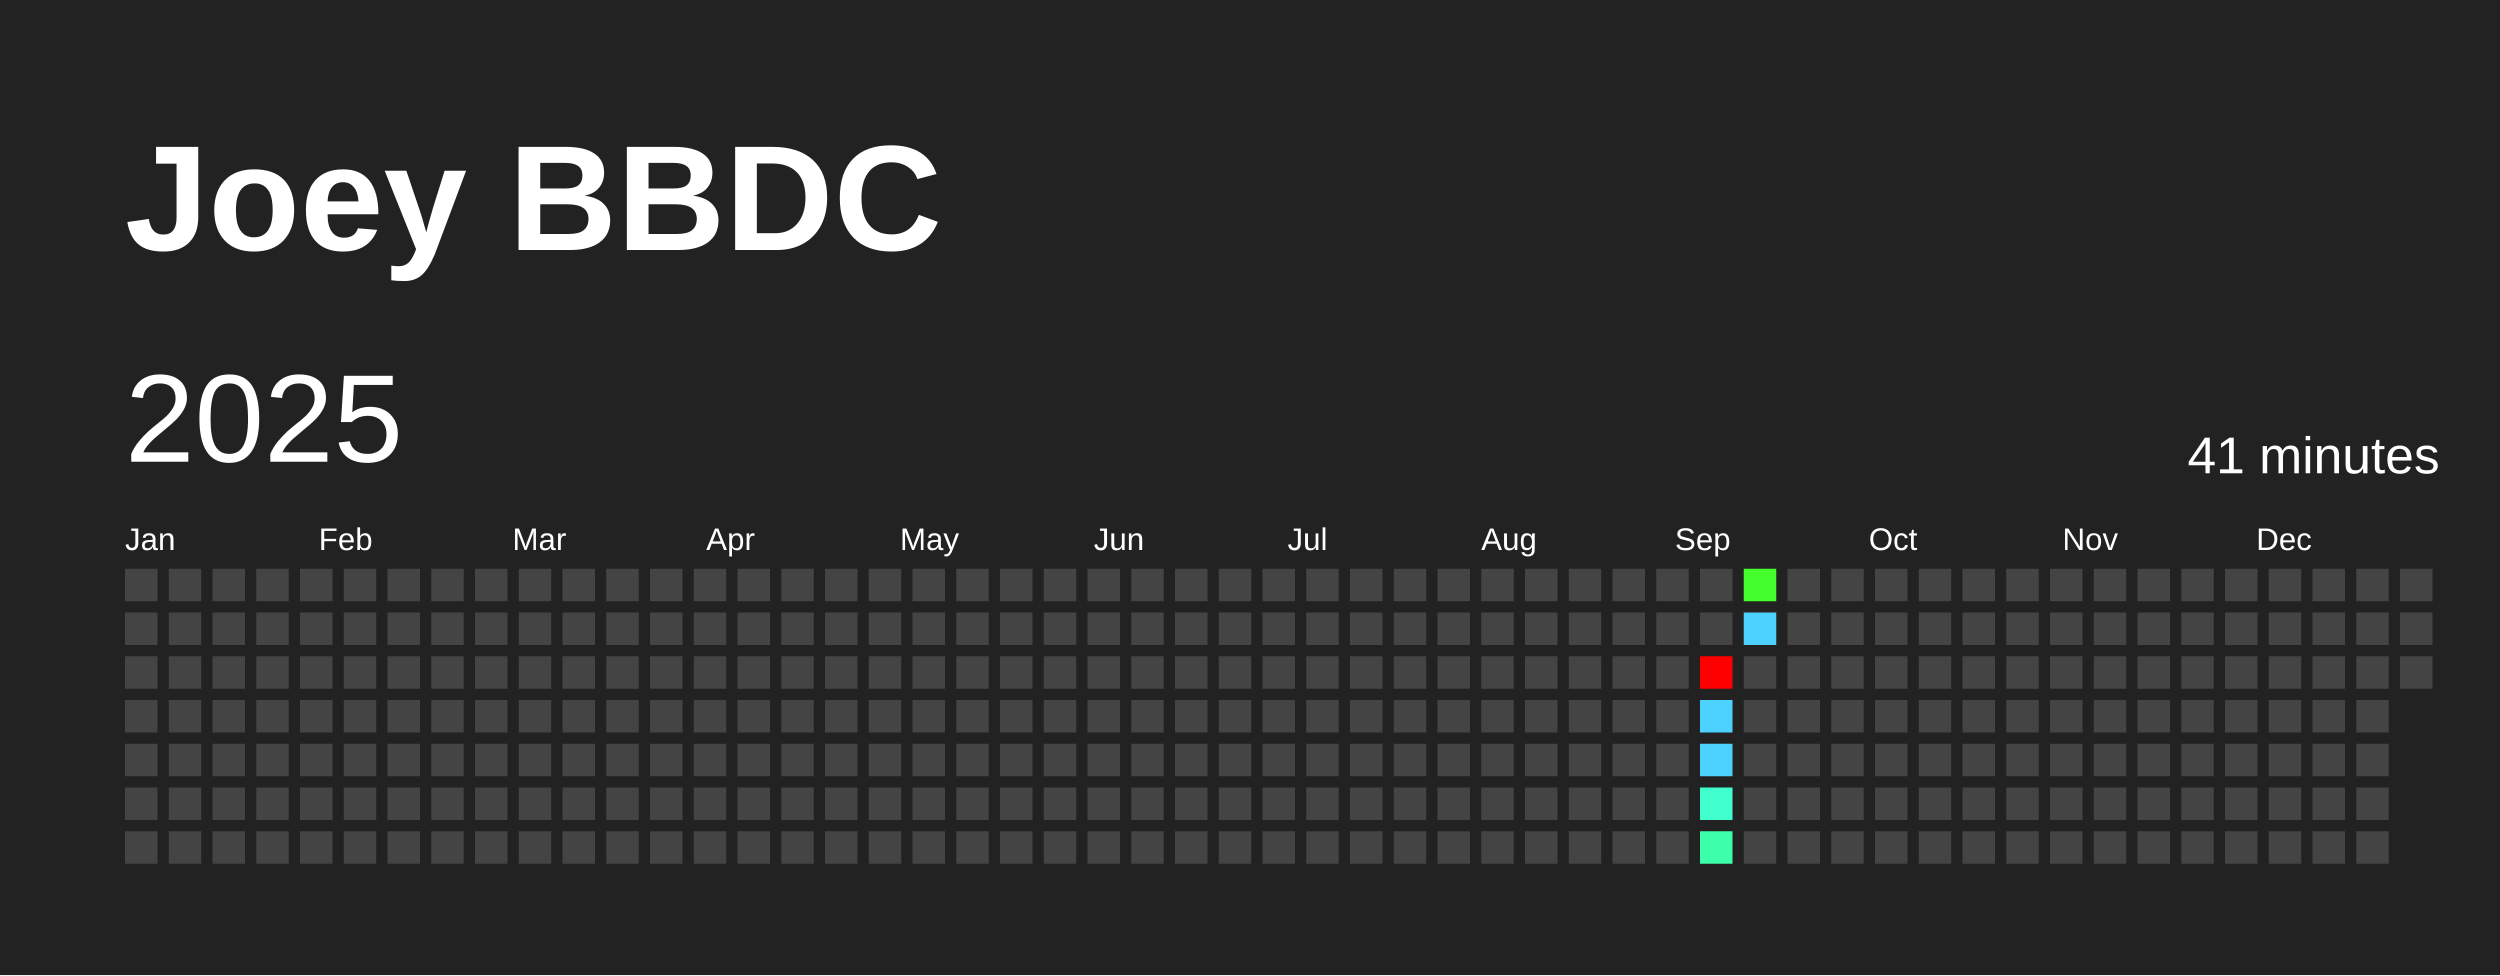
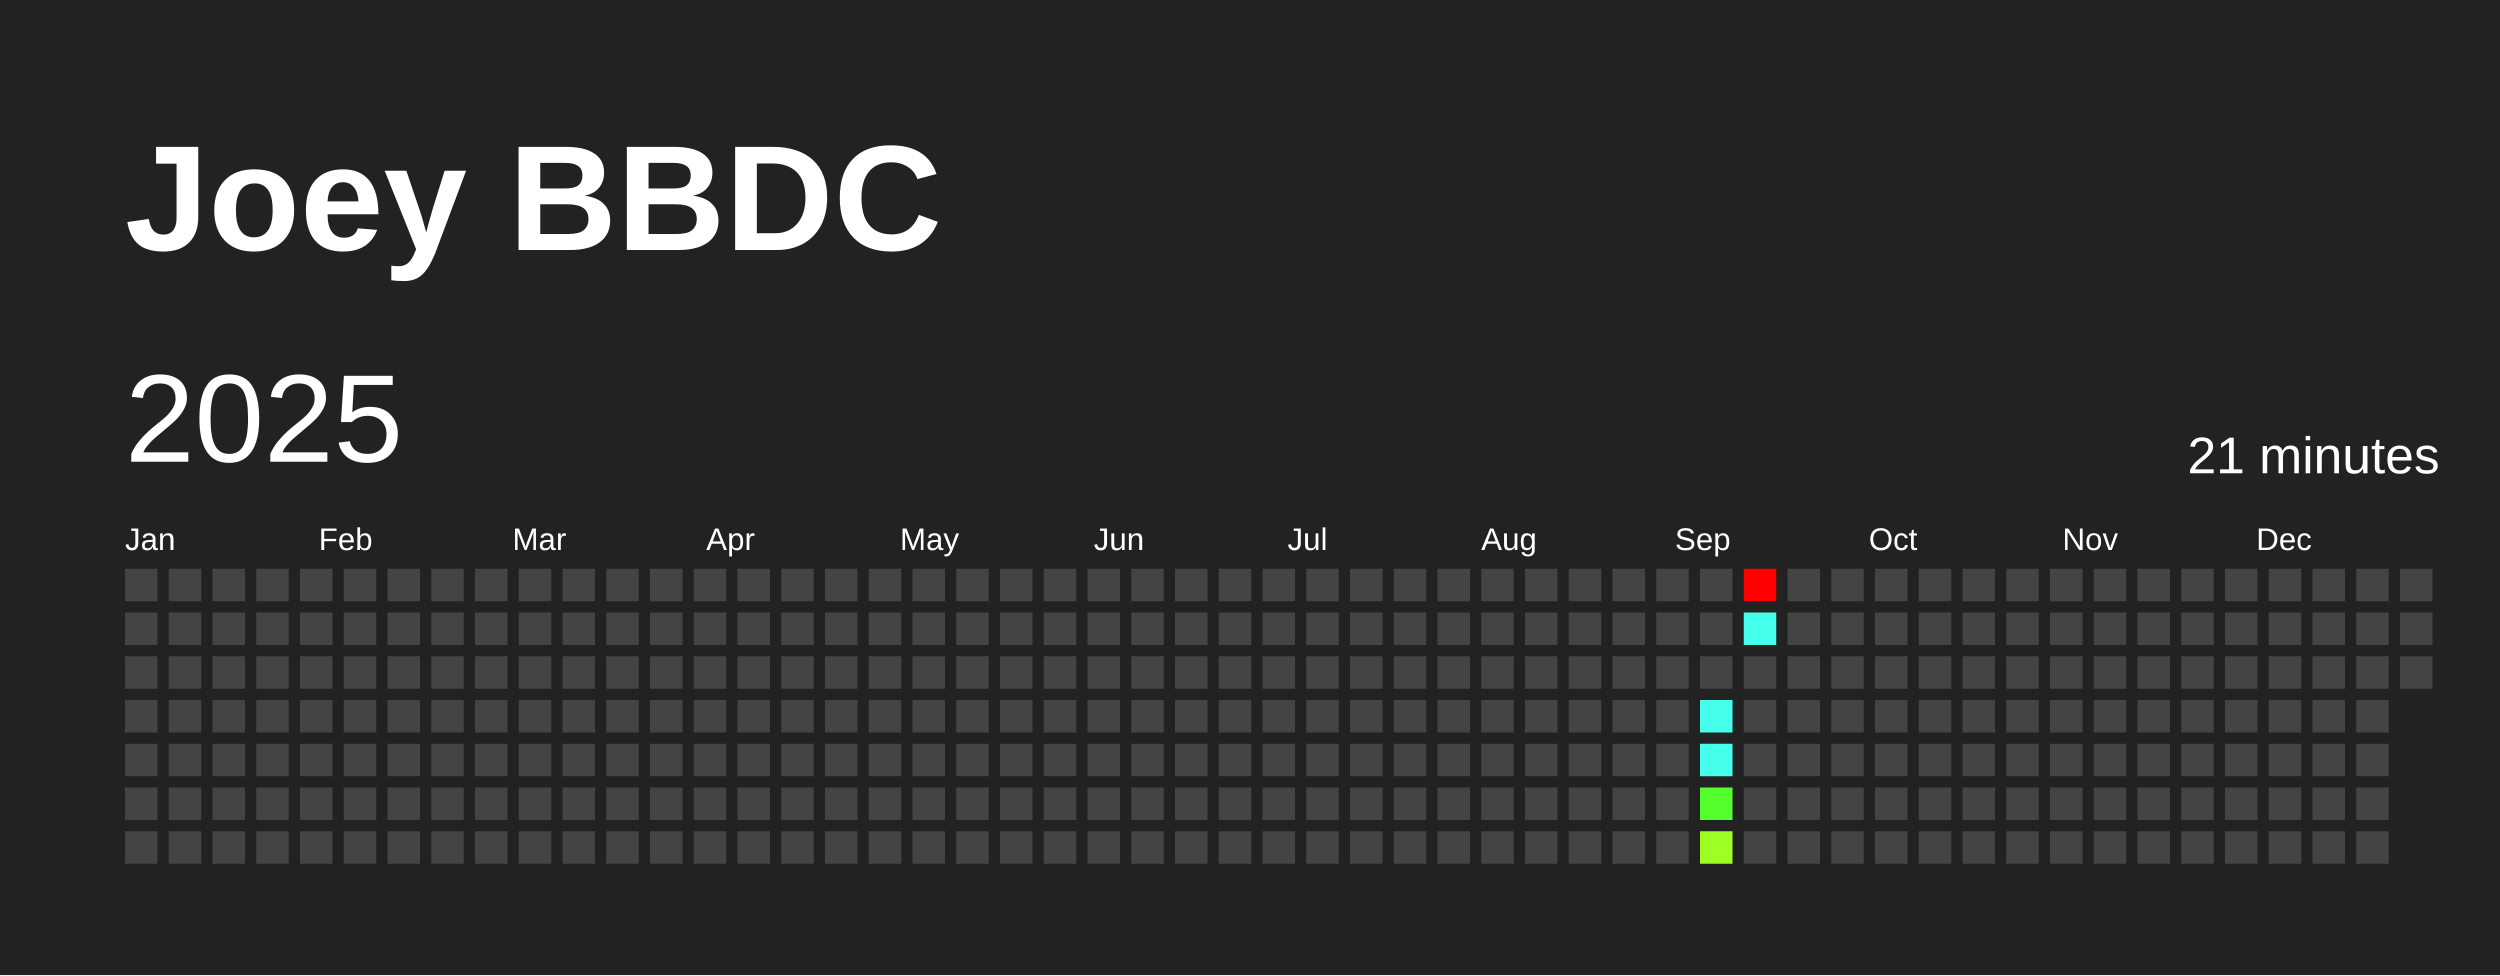
<svg xmlns="http://www.w3.org/2000/svg" baseProfile="full" height="78mm" version="1.1" viewBox="0,0,200,78" width="200mm">
  <defs />
  <rect fill="#222222" height="78" width="200" x="0" y="0" />
  <text fill="#FFFFFF" style="font-size:12px; font-family:Arial; font-weight:bold;" x="10" y="20">Joey BBDC</text>
  <text dominant-baseline="hanging" fill="#FFFFFF" style="font-size:10.0px; font-family:Arial;" x="10" y="30">2025</text>
-   <text dominant-baseline="hanging" fill="#FFFFFF" style="font-size:4.125px; font-family:Arial;" x="175" y="35">41 minutes</text>
+   <text dominant-baseline="hanging" fill="#FFFFFF" style="font-size:4.125px; font-family:Arial;" x="175" y="35">21 minutes</text>
  <text fill="#FFFFFF" style="font-size:2.5px; font-family:Arial" x="10.0" y="44">Jan</text>
  <text fill="#FFFFFF" style="font-size:2.5px; font-family:Arial" x="25.5" y="44">Feb</text>
  <text fill="#FFFFFF" style="font-size:2.5px; font-family:Arial" x="41.0" y="44">Mar</text>
  <text fill="#FFFFFF" style="font-size:2.5px; font-family:Arial" x="56.5" y="44">Apr</text>
  <text fill="#FFFFFF" style="font-size:2.5px; font-family:Arial" x="72.0" y="44">May</text>
  <text fill="#FFFFFF" style="font-size:2.5px; font-family:Arial" x="87.5" y="44">Jun</text>
  <text fill="#FFFFFF" style="font-size:2.5px; font-family:Arial" x="103.0" y="44">Jul</text>
  <text fill="#FFFFFF" style="font-size:2.5px; font-family:Arial" x="118.5" y="44">Aug</text>
  <text fill="#FFFFFF" style="font-size:2.5px; font-family:Arial" x="134.0" y="44">Sep</text>
  <text fill="#FFFFFF" style="font-size:2.5px; font-family:Arial" x="149.5" y="44">Oct</text>
  <text fill="#FFFFFF" style="font-size:2.5px; font-family:Arial" x="165.0" y="44">Nov</text>
  <text fill="#FFFFFF" style="font-size:2.5px; font-family:Arial" x="180.5" y="44">Dec</text>
  <rect fill="#444444" height="2.6" width="2.6" x="10.0" y="45.5" />
  <rect fill="#444444" height="2.6" width="2.6" x="10.0" y="49.0" />
  <rect fill="#444444" height="2.6" width="2.6" x="10.0" y="52.5" />
  <rect fill="#444444" height="2.6" width="2.6" x="10.0" y="56.0" />
  <rect fill="#444444" height="2.6" width="2.6" x="10.0" y="59.5" />
  <rect fill="#444444" height="2.6" width="2.6" x="10.0" y="63.0" />
  <rect fill="#444444" height="2.6" width="2.6" x="10.0" y="66.5" />
  <rect fill="#444444" height="2.6" width="2.6" x="13.5" y="45.5" />
  <rect fill="#444444" height="2.6" width="2.6" x="13.5" y="49.0" />
  <rect fill="#444444" height="2.6" width="2.6" x="13.5" y="52.5" />
  <rect fill="#444444" height="2.6" width="2.6" x="13.5" y="56.0" />
  <rect fill="#444444" height="2.6" width="2.6" x="13.5" y="59.5" />
  <rect fill="#444444" height="2.6" width="2.6" x="13.5" y="63.0" />
  <rect fill="#444444" height="2.6" width="2.6" x="13.5" y="66.5" />
  <rect fill="#444444" height="2.6" width="2.6" x="17.0" y="45.5" />
  <rect fill="#444444" height="2.6" width="2.6" x="17.0" y="49.0" />
  <rect fill="#444444" height="2.6" width="2.6" x="17.0" y="52.5" />
  <rect fill="#444444" height="2.6" width="2.6" x="17.0" y="56.0" />
  <rect fill="#444444" height="2.6" width="2.6" x="17.0" y="59.5" />
  <rect fill="#444444" height="2.6" width="2.6" x="17.0" y="63.0" />
  <rect fill="#444444" height="2.6" width="2.6" x="17.0" y="66.5" />
  <rect fill="#444444" height="2.6" width="2.6" x="20.5" y="45.5" />
  <rect fill="#444444" height="2.6" width="2.6" x="20.5" y="49.0" />
  <rect fill="#444444" height="2.6" width="2.6" x="20.5" y="52.5" />
  <rect fill="#444444" height="2.6" width="2.6" x="20.5" y="56.0" />
  <rect fill="#444444" height="2.6" width="2.6" x="20.5" y="59.5" />
  <rect fill="#444444" height="2.6" width="2.6" x="20.5" y="63.0" />
  <rect fill="#444444" height="2.6" width="2.6" x="20.5" y="66.5" />
  <rect fill="#444444" height="2.6" width="2.6" x="24.0" y="45.5" />
  <rect fill="#444444" height="2.6" width="2.6" x="24.0" y="49.0" />
  <rect fill="#444444" height="2.6" width="2.6" x="24.0" y="52.5" />
  <rect fill="#444444" height="2.6" width="2.6" x="24.0" y="56.0" />
  <rect fill="#444444" height="2.6" width="2.6" x="24.0" y="59.5" />
  <rect fill="#444444" height="2.6" width="2.6" x="24.0" y="63.0" />
  <rect fill="#444444" height="2.6" width="2.6" x="24.0" y="66.5" />
  <rect fill="#444444" height="2.6" width="2.6" x="27.5" y="45.5" />
  <rect fill="#444444" height="2.6" width="2.6" x="27.5" y="49.0" />
  <rect fill="#444444" height="2.6" width="2.6" x="27.5" y="52.5" />
  <rect fill="#444444" height="2.6" width="2.6" x="27.5" y="56.0" />
  <rect fill="#444444" height="2.6" width="2.6" x="27.5" y="59.5" />
  <rect fill="#444444" height="2.6" width="2.6" x="27.5" y="63.0" />
  <rect fill="#444444" height="2.6" width="2.6" x="27.5" y="66.5" />
  <rect fill="#444444" height="2.6" width="2.6" x="31.0" y="45.5" />
  <rect fill="#444444" height="2.6" width="2.6" x="31.0" y="49.0" />
  <rect fill="#444444" height="2.6" width="2.6" x="31.0" y="52.5" />
  <rect fill="#444444" height="2.6" width="2.6" x="31.0" y="56.0" />
  <rect fill="#444444" height="2.6" width="2.6" x="31.0" y="59.5" />
  <rect fill="#444444" height="2.6" width="2.6" x="31.0" y="63.0" />
  <rect fill="#444444" height="2.6" width="2.6" x="31.0" y="66.5" />
  <rect fill="#444444" height="2.6" width="2.6" x="34.5" y="45.5" />
  <rect fill="#444444" height="2.6" width="2.6" x="34.5" y="49.0" />
  <rect fill="#444444" height="2.6" width="2.6" x="34.5" y="52.5" />
  <rect fill="#444444" height="2.6" width="2.6" x="34.5" y="56.0" />
  <rect fill="#444444" height="2.6" width="2.6" x="34.5" y="59.5" />
  <rect fill="#444444" height="2.6" width="2.6" x="34.5" y="63.0" />
  <rect fill="#444444" height="2.6" width="2.6" x="34.5" y="66.5" />
  <rect fill="#444444" height="2.6" width="2.6" x="38.0" y="45.5" />
  <rect fill="#444444" height="2.6" width="2.6" x="38.0" y="49.0" />
  <rect fill="#444444" height="2.6" width="2.6" x="38.0" y="52.5" />
  <rect fill="#444444" height="2.6" width="2.6" x="38.0" y="56.0" />
  <rect fill="#444444" height="2.6" width="2.6" x="38.0" y="59.5" />
  <rect fill="#444444" height="2.6" width="2.6" x="38.0" y="63.0" />
  <rect fill="#444444" height="2.6" width="2.6" x="38.0" y="66.5" />
  <rect fill="#444444" height="2.6" width="2.6" x="41.5" y="45.5" />
  <rect fill="#444444" height="2.6" width="2.6" x="41.5" y="49.0" />
  <rect fill="#444444" height="2.6" width="2.6" x="41.5" y="52.5" />
  <rect fill="#444444" height="2.6" width="2.6" x="41.5" y="56.0" />
  <rect fill="#444444" height="2.6" width="2.6" x="41.5" y="59.5" />
  <rect fill="#444444" height="2.6" width="2.6" x="41.5" y="63.0" />
  <rect fill="#444444" height="2.6" width="2.6" x="41.5" y="66.5" />
  <rect fill="#444444" height="2.6" width="2.6" x="45.0" y="45.5" />
  <rect fill="#444444" height="2.6" width="2.6" x="45.0" y="49.0" />
  <rect fill="#444444" height="2.6" width="2.6" x="45.0" y="52.5" />
  <rect fill="#444444" height="2.6" width="2.6" x="45.0" y="56.0" />
  <rect fill="#444444" height="2.6" width="2.6" x="45.0" y="59.5" />
  <rect fill="#444444" height="2.6" width="2.6" x="45.0" y="63.0" />
  <rect fill="#444444" height="2.6" width="2.6" x="45.0" y="66.5" />
  <rect fill="#444444" height="2.6" width="2.6" x="48.5" y="45.5" />
  <rect fill="#444444" height="2.6" width="2.6" x="48.5" y="49.0" />
  <rect fill="#444444" height="2.6" width="2.6" x="48.5" y="52.5" />
  <rect fill="#444444" height="2.6" width="2.6" x="48.5" y="56.0" />
  <rect fill="#444444" height="2.6" width="2.6" x="48.5" y="59.5" />
  <rect fill="#444444" height="2.6" width="2.6" x="48.5" y="63.0" />
  <rect fill="#444444" height="2.6" width="2.6" x="48.5" y="66.5" />
  <rect fill="#444444" height="2.6" width="2.6" x="52.0" y="45.5" />
  <rect fill="#444444" height="2.6" width="2.6" x="52.0" y="49.0" />
  <rect fill="#444444" height="2.6" width="2.6" x="52.0" y="52.5" />
  <rect fill="#444444" height="2.6" width="2.6" x="52.0" y="56.0" />
  <rect fill="#444444" height="2.6" width="2.6" x="52.0" y="59.5" />
  <rect fill="#444444" height="2.6" width="2.6" x="52.0" y="63.0" />
  <rect fill="#444444" height="2.6" width="2.6" x="52.0" y="66.5" />
  <rect fill="#444444" height="2.6" width="2.6" x="55.5" y="45.5" />
  <rect fill="#444444" height="2.6" width="2.6" x="55.5" y="49.0" />
  <rect fill="#444444" height="2.6" width="2.6" x="55.5" y="52.5" />
  <rect fill="#444444" height="2.6" width="2.6" x="55.5" y="56.0" />
  <rect fill="#444444" height="2.6" width="2.6" x="55.5" y="59.5" />
  <rect fill="#444444" height="2.6" width="2.6" x="55.5" y="63.0" />
  <rect fill="#444444" height="2.6" width="2.6" x="55.5" y="66.5" />
  <rect fill="#444444" height="2.6" width="2.6" x="59.0" y="45.5" />
  <rect fill="#444444" height="2.6" width="2.6" x="59.0" y="49.0" />
  <rect fill="#444444" height="2.6" width="2.6" x="59.0" y="52.5" />
  <rect fill="#444444" height="2.6" width="2.6" x="59.0" y="56.0" />
  <rect fill="#444444" height="2.6" width="2.6" x="59.0" y="59.5" />
  <rect fill="#444444" height="2.6" width="2.6" x="59.0" y="63.0" />
  <rect fill="#444444" height="2.6" width="2.6" x="59.0" y="66.5" />
  <rect fill="#444444" height="2.6" width="2.6" x="62.5" y="45.5" />
  <rect fill="#444444" height="2.6" width="2.6" x="62.5" y="49.0" />
  <rect fill="#444444" height="2.6" width="2.6" x="62.5" y="52.5" />
  <rect fill="#444444" height="2.6" width="2.6" x="62.5" y="56.0" />
  <rect fill="#444444" height="2.6" width="2.6" x="62.5" y="59.5" />
  <rect fill="#444444" height="2.6" width="2.6" x="62.5" y="63.0" />
  <rect fill="#444444" height="2.6" width="2.6" x="62.5" y="66.5" />
  <rect fill="#444444" height="2.6" width="2.6" x="66.0" y="45.5" />
  <rect fill="#444444" height="2.6" width="2.6" x="66.0" y="49.0" />
  <rect fill="#444444" height="2.6" width="2.6" x="66.0" y="52.5" />
  <rect fill="#444444" height="2.6" width="2.6" x="66.0" y="56.0" />
  <rect fill="#444444" height="2.6" width="2.6" x="66.0" y="59.5" />
  <rect fill="#444444" height="2.6" width="2.6" x="66.0" y="63.0" />
  <rect fill="#444444" height="2.6" width="2.6" x="66.0" y="66.5" />
  <rect fill="#444444" height="2.6" width="2.6" x="69.5" y="45.5" />
  <rect fill="#444444" height="2.6" width="2.6" x="69.5" y="49.0" />
  <rect fill="#444444" height="2.6" width="2.6" x="69.5" y="52.5" />
  <rect fill="#444444" height="2.6" width="2.6" x="69.5" y="56.0" />
  <rect fill="#444444" height="2.6" width="2.6" x="69.5" y="59.5" />
  <rect fill="#444444" height="2.6" width="2.6" x="69.5" y="63.0" />
  <rect fill="#444444" height="2.6" width="2.6" x="69.5" y="66.5" />
  <rect fill="#444444" height="2.6" width="2.6" x="73.0" y="45.5" />
  <rect fill="#444444" height="2.6" width="2.6" x="73.0" y="49.0" />
  <rect fill="#444444" height="2.6" width="2.6" x="73.0" y="52.5" />
  <rect fill="#444444" height="2.6" width="2.6" x="73.0" y="56.0" />
  <rect fill="#444444" height="2.6" width="2.6" x="73.0" y="59.5" />
  <rect fill="#444444" height="2.6" width="2.6" x="73.0" y="63.0" />
  <rect fill="#444444" height="2.6" width="2.6" x="73.0" y="66.5" />
  <rect fill="#444444" height="2.6" width="2.6" x="76.5" y="45.5" />
  <rect fill="#444444" height="2.6" width="2.6" x="76.5" y="49.0" />
  <rect fill="#444444" height="2.6" width="2.6" x="76.5" y="52.5" />
  <rect fill="#444444" height="2.6" width="2.6" x="76.5" y="56.0" />
  <rect fill="#444444" height="2.6" width="2.6" x="76.5" y="59.5" />
  <rect fill="#444444" height="2.6" width="2.6" x="76.5" y="63.0" />
  <rect fill="#444444" height="2.6" width="2.6" x="76.5" y="66.5" />
  <rect fill="#444444" height="2.6" width="2.6" x="80.0" y="45.5" />
  <rect fill="#444444" height="2.6" width="2.6" x="80.0" y="49.0" />
  <rect fill="#444444" height="2.6" width="2.6" x="80.0" y="52.5" />
  <rect fill="#444444" height="2.6" width="2.6" x="80.0" y="56.0" />
  <rect fill="#444444" height="2.6" width="2.6" x="80.0" y="59.5" />
  <rect fill="#444444" height="2.6" width="2.6" x="80.0" y="63.0" />
  <rect fill="#444444" height="2.6" width="2.6" x="80.0" y="66.5" />
  <rect fill="#444444" height="2.6" width="2.6" x="83.5" y="45.5" />
  <rect fill="#444444" height="2.6" width="2.6" x="83.5" y="49.0" />
  <rect fill="#444444" height="2.6" width="2.6" x="83.5" y="52.5" />
  <rect fill="#444444" height="2.6" width="2.6" x="83.5" y="56.0" />
  <rect fill="#444444" height="2.6" width="2.6" x="83.5" y="59.5" />
  <rect fill="#444444" height="2.6" width="2.6" x="83.5" y="63.0" />
  <rect fill="#444444" height="2.6" width="2.6" x="83.5" y="66.5" />
  <rect fill="#444444" height="2.6" width="2.6" x="87.0" y="45.5" />
  <rect fill="#444444" height="2.6" width="2.6" x="87.0" y="49.0" />
  <rect fill="#444444" height="2.6" width="2.6" x="87.0" y="52.5" />
  <rect fill="#444444" height="2.6" width="2.6" x="87.0" y="56.0" />
  <rect fill="#444444" height="2.6" width="2.6" x="87.0" y="59.5" />
  <rect fill="#444444" height="2.6" width="2.6" x="87.0" y="63.0" />
  <rect fill="#444444" height="2.6" width="2.6" x="87.0" y="66.5" />
  <rect fill="#444444" height="2.6" width="2.6" x="90.5" y="45.5" />
  <rect fill="#444444" height="2.6" width="2.6" x="90.5" y="49.0" />
  <rect fill="#444444" height="2.6" width="2.6" x="90.5" y="52.5" />
  <rect fill="#444444" height="2.6" width="2.6" x="90.5" y="56.0" />
  <rect fill="#444444" height="2.6" width="2.6" x="90.5" y="59.5" />
  <rect fill="#444444" height="2.6" width="2.6" x="90.5" y="63.0" />
  <rect fill="#444444" height="2.6" width="2.6" x="90.5" y="66.5" />
  <rect fill="#444444" height="2.6" width="2.6" x="94.0" y="45.5" />
  <rect fill="#444444" height="2.6" width="2.6" x="94.0" y="49.0" />
  <rect fill="#444444" height="2.6" width="2.6" x="94.0" y="52.5" />
  <rect fill="#444444" height="2.6" width="2.6" x="94.0" y="56.0" />
  <rect fill="#444444" height="2.6" width="2.6" x="94.0" y="59.5" />
  <rect fill="#444444" height="2.6" width="2.6" x="94.0" y="63.0" />
  <rect fill="#444444" height="2.6" width="2.6" x="94.0" y="66.5" />
  <rect fill="#444444" height="2.6" width="2.6" x="97.5" y="45.5" />
  <rect fill="#444444" height="2.6" width="2.6" x="97.5" y="49.0" />
  <rect fill="#444444" height="2.6" width="2.6" x="97.5" y="52.5" />
  <rect fill="#444444" height="2.6" width="2.6" x="97.5" y="56.0" />
  <rect fill="#444444" height="2.6" width="2.6" x="97.5" y="59.5" />
  <rect fill="#444444" height="2.6" width="2.6" x="97.5" y="63.0" />
  <rect fill="#444444" height="2.6" width="2.6" x="97.5" y="66.5" />
  <rect fill="#444444" height="2.6" width="2.6" x="101.0" y="45.5" />
  <rect fill="#444444" height="2.6" width="2.6" x="101.0" y="49.0" />
  <rect fill="#444444" height="2.6" width="2.6" x="101.0" y="52.5" />
  <rect fill="#444444" height="2.6" width="2.6" x="101.0" y="56.0" />
  <rect fill="#444444" height="2.6" width="2.6" x="101.0" y="59.5" />
  <rect fill="#444444" height="2.6" width="2.6" x="101.0" y="63.0" />
  <rect fill="#444444" height="2.6" width="2.6" x="101.0" y="66.5" />
  <rect fill="#444444" height="2.6" width="2.6" x="104.5" y="45.5" />
  <rect fill="#444444" height="2.6" width="2.6" x="104.5" y="49.0" />
  <rect fill="#444444" height="2.6" width="2.6" x="104.5" y="52.5" />
  <rect fill="#444444" height="2.6" width="2.6" x="104.5" y="56.0" />
  <rect fill="#444444" height="2.6" width="2.6" x="104.5" y="59.5" />
  <rect fill="#444444" height="2.6" width="2.6" x="104.5" y="63.0" />
  <rect fill="#444444" height="2.6" width="2.6" x="104.5" y="66.5" />
  <rect fill="#444444" height="2.6" width="2.6" x="108.0" y="45.5" />
  <rect fill="#444444" height="2.6" width="2.6" x="108.0" y="49.0" />
  <rect fill="#444444" height="2.6" width="2.6" x="108.0" y="52.5" />
  <rect fill="#444444" height="2.6" width="2.6" x="108.0" y="56.0" />
  <rect fill="#444444" height="2.6" width="2.6" x="108.0" y="59.5" />
  <rect fill="#444444" height="2.6" width="2.6" x="108.0" y="63.0" />
  <rect fill="#444444" height="2.6" width="2.6" x="108.0" y="66.5" />
  <rect fill="#444444" height="2.6" width="2.6" x="111.5" y="45.5" />
  <rect fill="#444444" height="2.6" width="2.6" x="111.5" y="49.0" />
  <rect fill="#444444" height="2.6" width="2.6" x="111.5" y="52.5" />
  <rect fill="#444444" height="2.6" width="2.6" x="111.5" y="56.0" />
  <rect fill="#444444" height="2.6" width="2.6" x="111.5" y="59.5" />
  <rect fill="#444444" height="2.6" width="2.6" x="111.5" y="63.0" />
  <rect fill="#444444" height="2.6" width="2.6" x="111.5" y="66.5" />
  <rect fill="#444444" height="2.6" width="2.6" x="115.0" y="45.5" />
  <rect fill="#444444" height="2.6" width="2.6" x="115.0" y="49.0" />
  <rect fill="#444444" height="2.6" width="2.6" x="115.0" y="52.5" />
  <rect fill="#444444" height="2.6" width="2.6" x="115.0" y="56.0" />
  <rect fill="#444444" height="2.6" width="2.6" x="115.0" y="59.5" />
  <rect fill="#444444" height="2.6" width="2.6" x="115.0" y="63.0" />
  <rect fill="#444444" height="2.6" width="2.6" x="115.0" y="66.5" />
  <rect fill="#444444" height="2.6" width="2.6" x="118.5" y="45.5" />
  <rect fill="#444444" height="2.6" width="2.6" x="118.5" y="49.0" />
  <rect fill="#444444" height="2.6" width="2.6" x="118.5" y="52.5" />
  <rect fill="#444444" height="2.6" width="2.6" x="118.5" y="56.0" />
  <rect fill="#444444" height="2.6" width="2.6" x="118.5" y="59.5" />
  <rect fill="#444444" height="2.6" width="2.6" x="118.5" y="63.0" />
  <rect fill="#444444" height="2.6" width="2.6" x="118.5" y="66.5" />
  <rect fill="#444444" height="2.6" width="2.6" x="122.0" y="45.5" />
  <rect fill="#444444" height="2.6" width="2.6" x="122.0" y="49.0" />
  <rect fill="#444444" height="2.6" width="2.6" x="122.0" y="52.5" />
  <rect fill="#444444" height="2.6" width="2.6" x="122.0" y="56.0" />
  <rect fill="#444444" height="2.6" width="2.6" x="122.0" y="59.5" />
  <rect fill="#444444" height="2.6" width="2.6" x="122.0" y="63.0" />
  <rect fill="#444444" height="2.6" width="2.6" x="122.0" y="66.5" />
  <rect fill="#444444" height="2.6" width="2.6" x="125.5" y="45.5" />
  <rect fill="#444444" height="2.6" width="2.6" x="125.5" y="49.0" />
  <rect fill="#444444" height="2.6" width="2.6" x="125.5" y="52.5" />
  <rect fill="#444444" height="2.6" width="2.6" x="125.5" y="56.0" />
  <rect fill="#444444" height="2.6" width="2.6" x="125.5" y="59.5" />
  <rect fill="#444444" height="2.6" width="2.6" x="125.5" y="63.0" />
  <rect fill="#444444" height="2.6" width="2.6" x="125.5" y="66.5" />
  <rect fill="#444444" height="2.6" width="2.6" x="129.0" y="45.5" />
  <rect fill="#444444" height="2.6" width="2.6" x="129.0" y="49.0" />
  <rect fill="#444444" height="2.6" width="2.6" x="129.0" y="52.5" />
  <rect fill="#444444" height="2.6" width="2.6" x="129.0" y="56.0" />
  <rect fill="#444444" height="2.6" width="2.6" x="129.0" y="59.5" />
  <rect fill="#444444" height="2.6" width="2.6" x="129.0" y="63.0" />
  <rect fill="#444444" height="2.6" width="2.6" x="129.0" y="66.5" />
  <rect fill="#444444" height="2.6" width="2.6" x="132.5" y="45.5" />
  <rect fill="#444444" height="2.6" width="2.6" x="132.5" y="49.0" />
  <rect fill="#444444" height="2.6" width="2.6" x="132.5" y="52.5" />
  <rect fill="#444444" height="2.6" width="2.6" x="132.5" y="56.0" />
  <rect fill="#444444" height="2.6" width="2.6" x="132.5" y="59.5" />
  <rect fill="#444444" height="2.6" width="2.6" x="132.5" y="63.0" />
  <rect fill="#444444" height="2.6" width="2.6" x="132.5" y="66.5" />
  <rect fill="#444444" height="2.6" width="2.6" x="136.0" y="45.5" />
  <rect fill="#444444" height="2.6" width="2.6" x="136.0" y="49.0" />
-   <rect fill="red" height="2.6" width="2.6" x="136.0" y="52.5" />
-   <rect fill="#4dd2ff" height="2.6" width="2.6" x="136.0" y="56.0" />
-   <rect fill="#4dd2ff" height="2.6" width="2.6" x="136.0" y="59.5" />
-   <rect fill="#41ffcd" height="2.6" width="2.6" x="136.0" y="63.0" />
-   <rect fill="#3dffab" height="2.6" width="2.6" x="136.0" y="66.5" />
-   <rect fill="#45ff2d" height="2.6" width="2.6" x="139.5" y="45.5" />
-   <rect fill="#4dd2ff" height="2.6" width="2.6" x="139.5" y="49.0" />
+   <rect fill="#444444" height="2.6" width="2.6" x="136.0" y="52.5" />
+   <rect fill="#44ffeb" height="2.6" width="2.6" x="136.0" y="56.0" />
+   <rect fill="#44ffeb" height="2.6" width="2.6" x="136.0" y="59.5" />
+   <rect fill="#54ff2b" height="2.6" width="2.6" x="136.0" y="63.0" />
+   <rect fill="#9dff22" height="2.6" width="2.6" x="136.0" y="66.5" />
+   <rect fill="red" height="2.6" width="2.6" x="139.5" y="45.5" />
+   <rect fill="#44ffeb" height="2.6" width="2.6" x="139.5" y="49.0" />
  <rect fill="#444444" height="2.6" width="2.6" x="139.5" y="52.5" />
  <rect fill="#444444" height="2.6" width="2.6" x="139.5" y="56.0" />
  <rect fill="#444444" height="2.6" width="2.6" x="139.5" y="59.5" />
  <rect fill="#444444" height="2.6" width="2.6" x="139.5" y="63.0" />
  <rect fill="#444444" height="2.6" width="2.6" x="139.5" y="66.5" />
  <rect fill="#444444" height="2.6" width="2.6" x="143.0" y="45.5" />
  <rect fill="#444444" height="2.6" width="2.6" x="143.0" y="49.0" />
  <rect fill="#444444" height="2.6" width="2.6" x="143.0" y="52.5" />
  <rect fill="#444444" height="2.6" width="2.6" x="143.0" y="56.0" />
  <rect fill="#444444" height="2.6" width="2.6" x="143.0" y="59.5" />
  <rect fill="#444444" height="2.6" width="2.6" x="143.0" y="63.0" />
  <rect fill="#444444" height="2.6" width="2.6" x="143.0" y="66.5" />
  <rect fill="#444444" height="2.6" width="2.6" x="146.5" y="45.5" />
  <rect fill="#444444" height="2.6" width="2.6" x="146.5" y="49.0" />
  <rect fill="#444444" height="2.6" width="2.6" x="146.5" y="52.5" />
  <rect fill="#444444" height="2.6" width="2.6" x="146.5" y="56.0" />
  <rect fill="#444444" height="2.6" width="2.6" x="146.5" y="59.5" />
  <rect fill="#444444" height="2.6" width="2.6" x="146.5" y="63.0" />
  <rect fill="#444444" height="2.6" width="2.6" x="146.5" y="66.5" />
  <rect fill="#444444" height="2.6" width="2.6" x="150.0" y="45.5" />
  <rect fill="#444444" height="2.6" width="2.6" x="150.0" y="49.0" />
  <rect fill="#444444" height="2.6" width="2.6" x="150.0" y="52.5" />
  <rect fill="#444444" height="2.6" width="2.6" x="150.0" y="56.0" />
  <rect fill="#444444" height="2.6" width="2.6" x="150.0" y="59.5" />
  <rect fill="#444444" height="2.6" width="2.6" x="150.0" y="63.0" />
  <rect fill="#444444" height="2.6" width="2.6" x="150.0" y="66.5" />
  <rect fill="#444444" height="2.6" width="2.6" x="153.5" y="45.5" />
  <rect fill="#444444" height="2.6" width="2.6" x="153.5" y="49.0" />
  <rect fill="#444444" height="2.6" width="2.6" x="153.5" y="52.5" />
  <rect fill="#444444" height="2.6" width="2.6" x="153.5" y="56.0" />
  <rect fill="#444444" height="2.6" width="2.6" x="153.5" y="59.5" />
  <rect fill="#444444" height="2.6" width="2.6" x="153.5" y="63.0" />
  <rect fill="#444444" height="2.6" width="2.6" x="153.5" y="66.5" />
  <rect fill="#444444" height="2.6" width="2.6" x="157.0" y="45.5" />
  <rect fill="#444444" height="2.6" width="2.6" x="157.0" y="49.0" />
  <rect fill="#444444" height="2.6" width="2.6" x="157.0" y="52.5" />
  <rect fill="#444444" height="2.6" width="2.6" x="157.0" y="56.0" />
  <rect fill="#444444" height="2.6" width="2.6" x="157.0" y="59.5" />
  <rect fill="#444444" height="2.6" width="2.6" x="157.0" y="63.0" />
  <rect fill="#444444" height="2.6" width="2.6" x="157.0" y="66.5" />
  <rect fill="#444444" height="2.6" width="2.6" x="160.5" y="45.5" />
  <rect fill="#444444" height="2.6" width="2.6" x="160.5" y="49.0" />
  <rect fill="#444444" height="2.6" width="2.6" x="160.5" y="52.5" />
  <rect fill="#444444" height="2.6" width="2.6" x="160.5" y="56.0" />
  <rect fill="#444444" height="2.6" width="2.6" x="160.5" y="59.5" />
  <rect fill="#444444" height="2.6" width="2.6" x="160.5" y="63.0" />
  <rect fill="#444444" height="2.6" width="2.6" x="160.5" y="66.5" />
  <rect fill="#444444" height="2.6" width="2.6" x="164.0" y="45.5" />
  <rect fill="#444444" height="2.6" width="2.6" x="164.0" y="49.0" />
  <rect fill="#444444" height="2.6" width="2.6" x="164.0" y="52.5" />
  <rect fill="#444444" height="2.6" width="2.6" x="164.0" y="56.0" />
  <rect fill="#444444" height="2.6" width="2.6" x="164.0" y="59.5" />
  <rect fill="#444444" height="2.6" width="2.6" x="164.0" y="63.0" />
  <rect fill="#444444" height="2.6" width="2.6" x="164.0" y="66.5" />
  <rect fill="#444444" height="2.6" width="2.6" x="167.5" y="45.5" />
  <rect fill="#444444" height="2.6" width="2.6" x="167.5" y="49.0" />
  <rect fill="#444444" height="2.6" width="2.6" x="167.5" y="52.5" />
  <rect fill="#444444" height="2.6" width="2.6" x="167.5" y="56.0" />
  <rect fill="#444444" height="2.6" width="2.6" x="167.5" y="59.5" />
  <rect fill="#444444" height="2.6" width="2.6" x="167.5" y="63.0" />
  <rect fill="#444444" height="2.6" width="2.6" x="167.5" y="66.5" />
  <rect fill="#444444" height="2.6" width="2.6" x="171.0" y="45.5" />
  <rect fill="#444444" height="2.6" width="2.6" x="171.0" y="49.0" />
  <rect fill="#444444" height="2.6" width="2.6" x="171.0" y="52.5" />
  <rect fill="#444444" height="2.6" width="2.6" x="171.0" y="56.0" />
  <rect fill="#444444" height="2.6" width="2.6" x="171.0" y="59.5" />
  <rect fill="#444444" height="2.6" width="2.6" x="171.0" y="63.0" />
  <rect fill="#444444" height="2.6" width="2.6" x="171.0" y="66.5" />
  <rect fill="#444444" height="2.6" width="2.6" x="174.5" y="45.5" />
  <rect fill="#444444" height="2.6" width="2.6" x="174.5" y="49.0" />
  <rect fill="#444444" height="2.6" width="2.6" x="174.5" y="52.5" />
  <rect fill="#444444" height="2.6" width="2.6" x="174.5" y="56.0" />
  <rect fill="#444444" height="2.6" width="2.6" x="174.5" y="59.5" />
  <rect fill="#444444" height="2.6" width="2.6" x="174.5" y="63.0" />
  <rect fill="#444444" height="2.6" width="2.6" x="174.5" y="66.5" />
  <rect fill="#444444" height="2.6" width="2.6" x="178.0" y="45.5" />
  <rect fill="#444444" height="2.6" width="2.6" x="178.0" y="49.0" />
  <rect fill="#444444" height="2.6" width="2.6" x="178.0" y="52.5" />
  <rect fill="#444444" height="2.6" width="2.6" x="178.0" y="56.0" />
  <rect fill="#444444" height="2.6" width="2.6" x="178.0" y="59.5" />
  <rect fill="#444444" height="2.6" width="2.6" x="178.0" y="63.0" />
  <rect fill="#444444" height="2.6" width="2.6" x="178.0" y="66.5" />
  <rect fill="#444444" height="2.6" width="2.6" x="181.5" y="45.5" />
  <rect fill="#444444" height="2.6" width="2.6" x="181.5" y="49.0" />
  <rect fill="#444444" height="2.6" width="2.6" x="181.5" y="52.5" />
  <rect fill="#444444" height="2.6" width="2.6" x="181.5" y="56.0" />
  <rect fill="#444444" height="2.6" width="2.6" x="181.5" y="59.5" />
  <rect fill="#444444" height="2.6" width="2.6" x="181.5" y="63.0" />
  <rect fill="#444444" height="2.6" width="2.6" x="181.5" y="66.5" />
  <rect fill="#444444" height="2.6" width="2.6" x="185.0" y="45.5" />
  <rect fill="#444444" height="2.6" width="2.6" x="185.0" y="49.0" />
  <rect fill="#444444" height="2.6" width="2.6" x="185.0" y="52.5" />
  <rect fill="#444444" height="2.6" width="2.6" x="185.0" y="56.0" />
  <rect fill="#444444" height="2.6" width="2.6" x="185.0" y="59.5" />
  <rect fill="#444444" height="2.6" width="2.6" x="185.0" y="63.0" />
  <rect fill="#444444" height="2.6" width="2.6" x="185.0" y="66.5" />
  <rect fill="#444444" height="2.6" width="2.6" x="188.5" y="45.5" />
  <rect fill="#444444" height="2.6" width="2.6" x="188.5" y="49.0" />
  <rect fill="#444444" height="2.6" width="2.6" x="188.5" y="52.5" />
  <rect fill="#444444" height="2.6" width="2.6" x="188.5" y="56.0" />
  <rect fill="#444444" height="2.6" width="2.6" x="188.5" y="59.5" />
  <rect fill="#444444" height="2.6" width="2.6" x="188.5" y="63.0" />
  <rect fill="#444444" height="2.6" width="2.6" x="188.5" y="66.5" />
  <rect fill="#444444" height="2.6" width="2.6" x="192.0" y="45.5" />
  <rect fill="#444444" height="2.6" width="2.6" x="192.0" y="49.0" />
  <rect fill="#444444" height="2.6" width="2.6" x="192.0" y="52.5" />
</svg>
